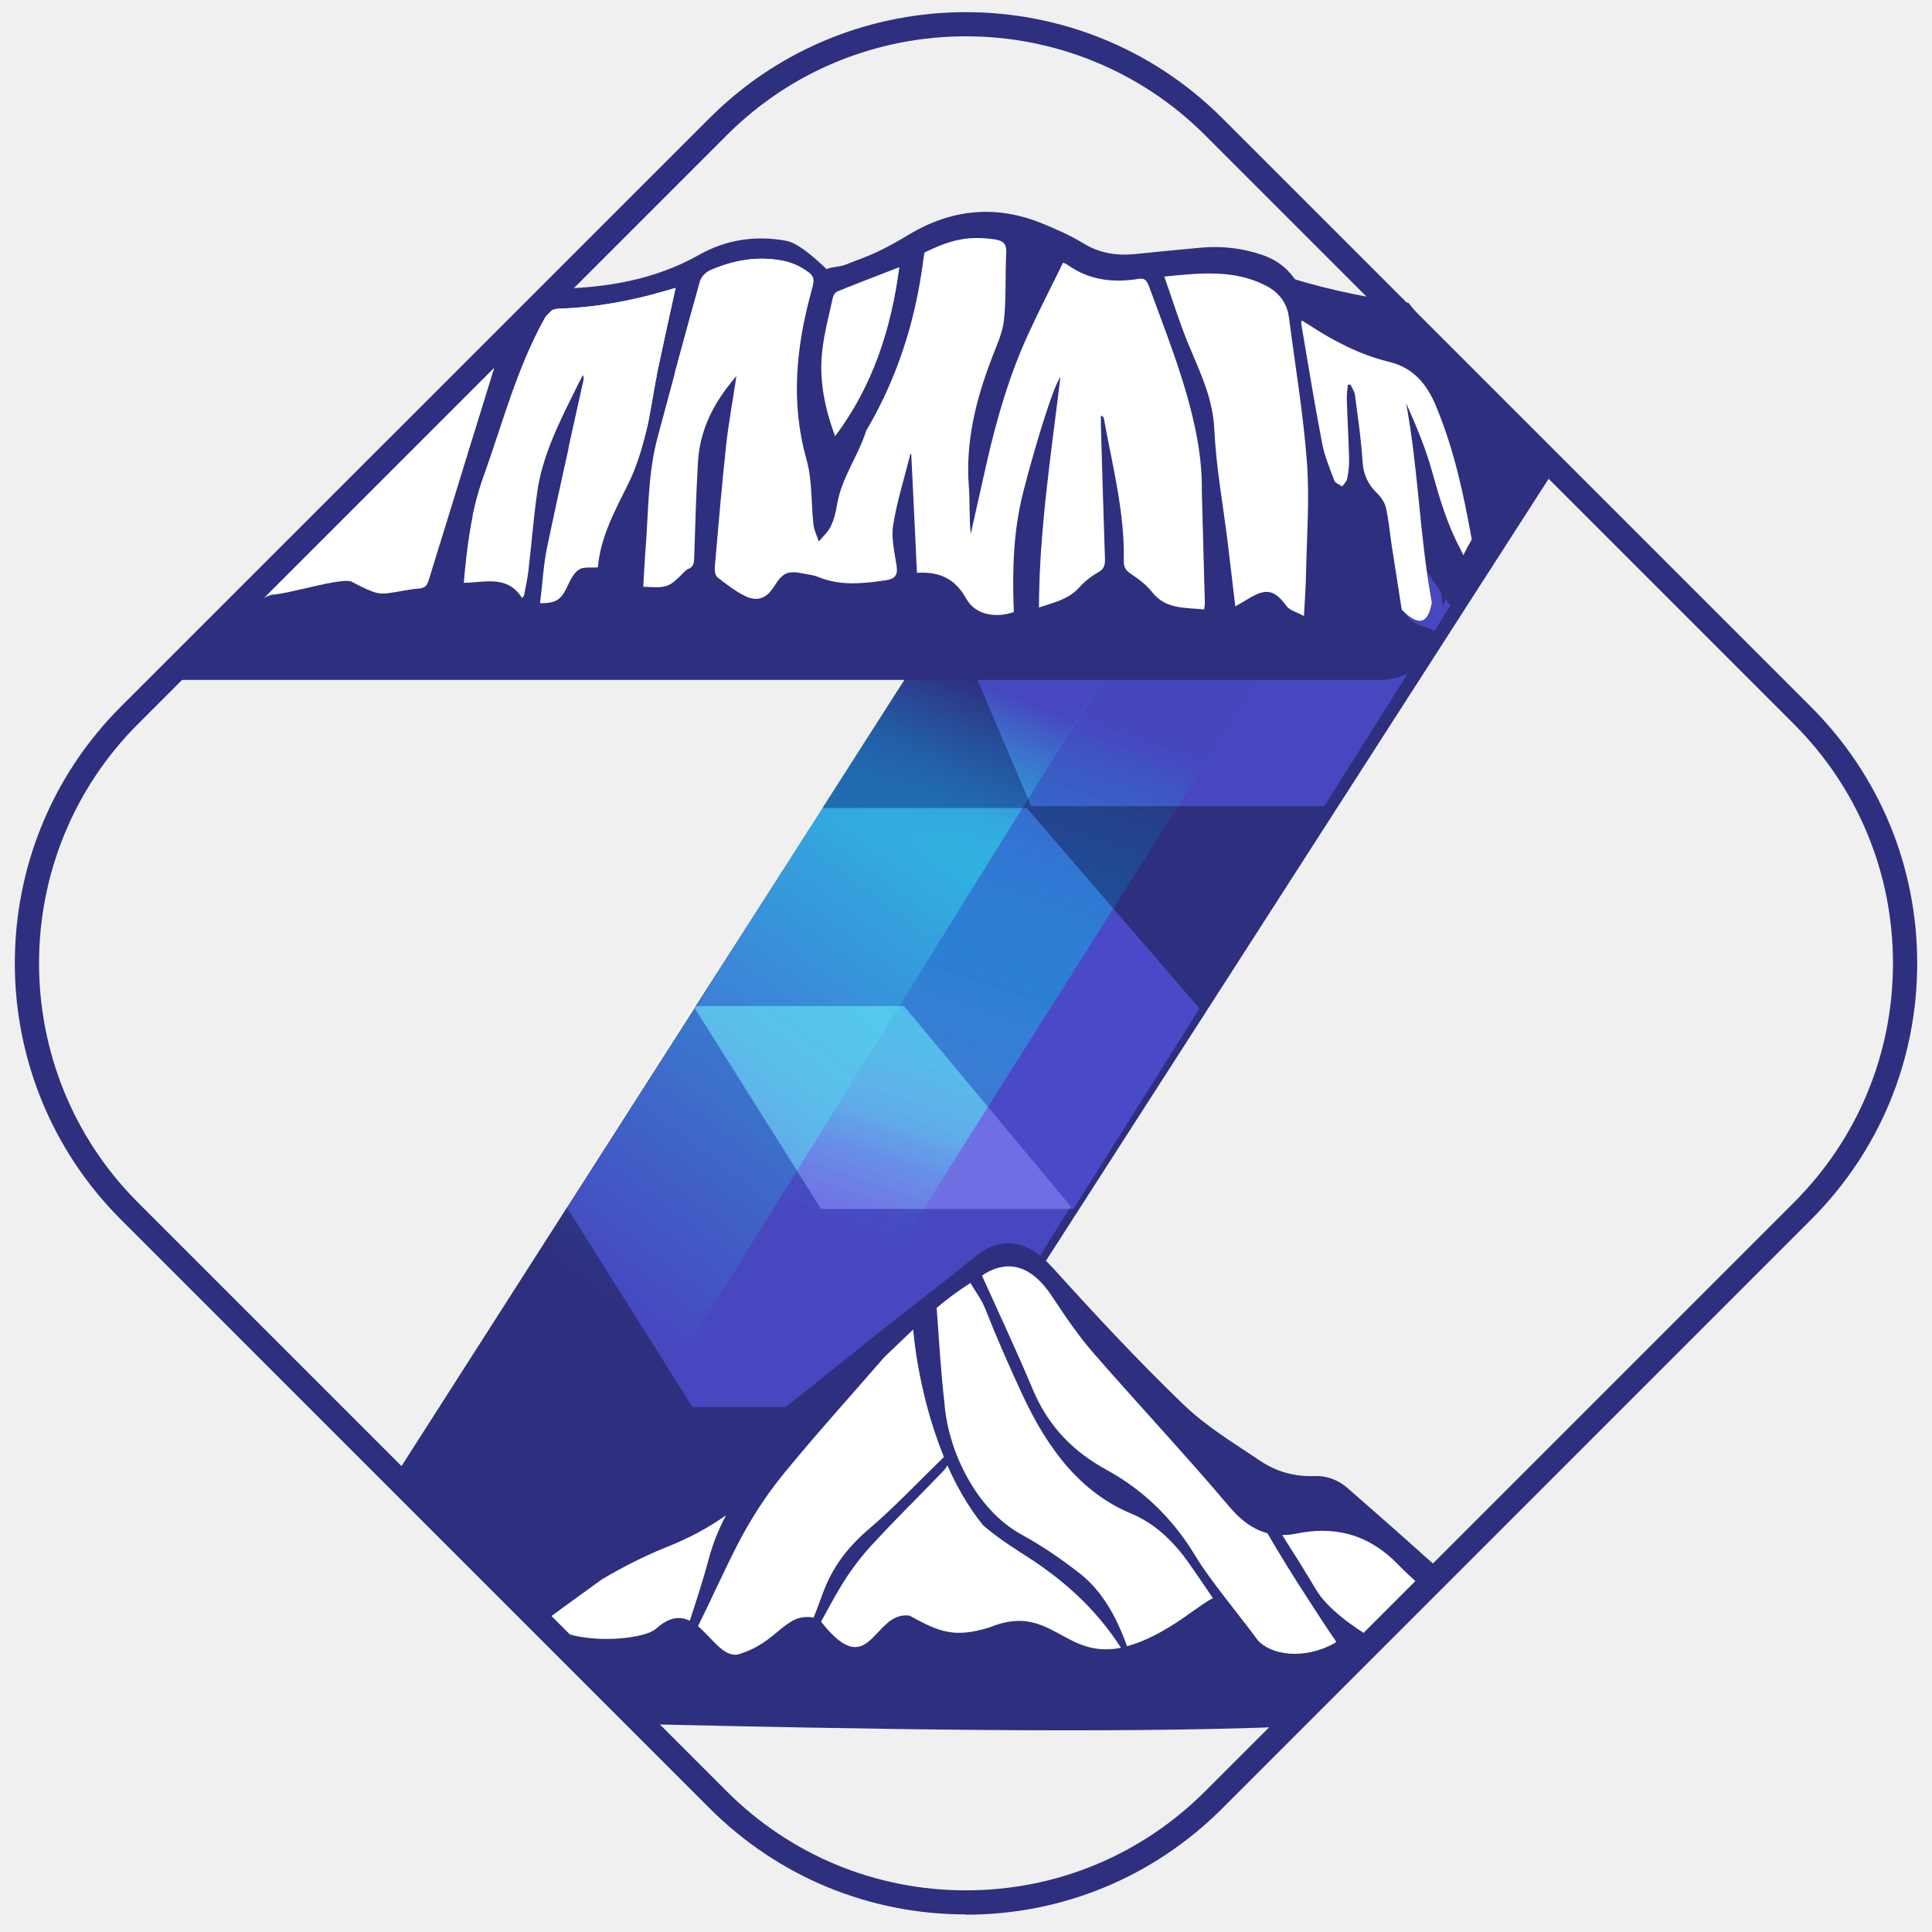
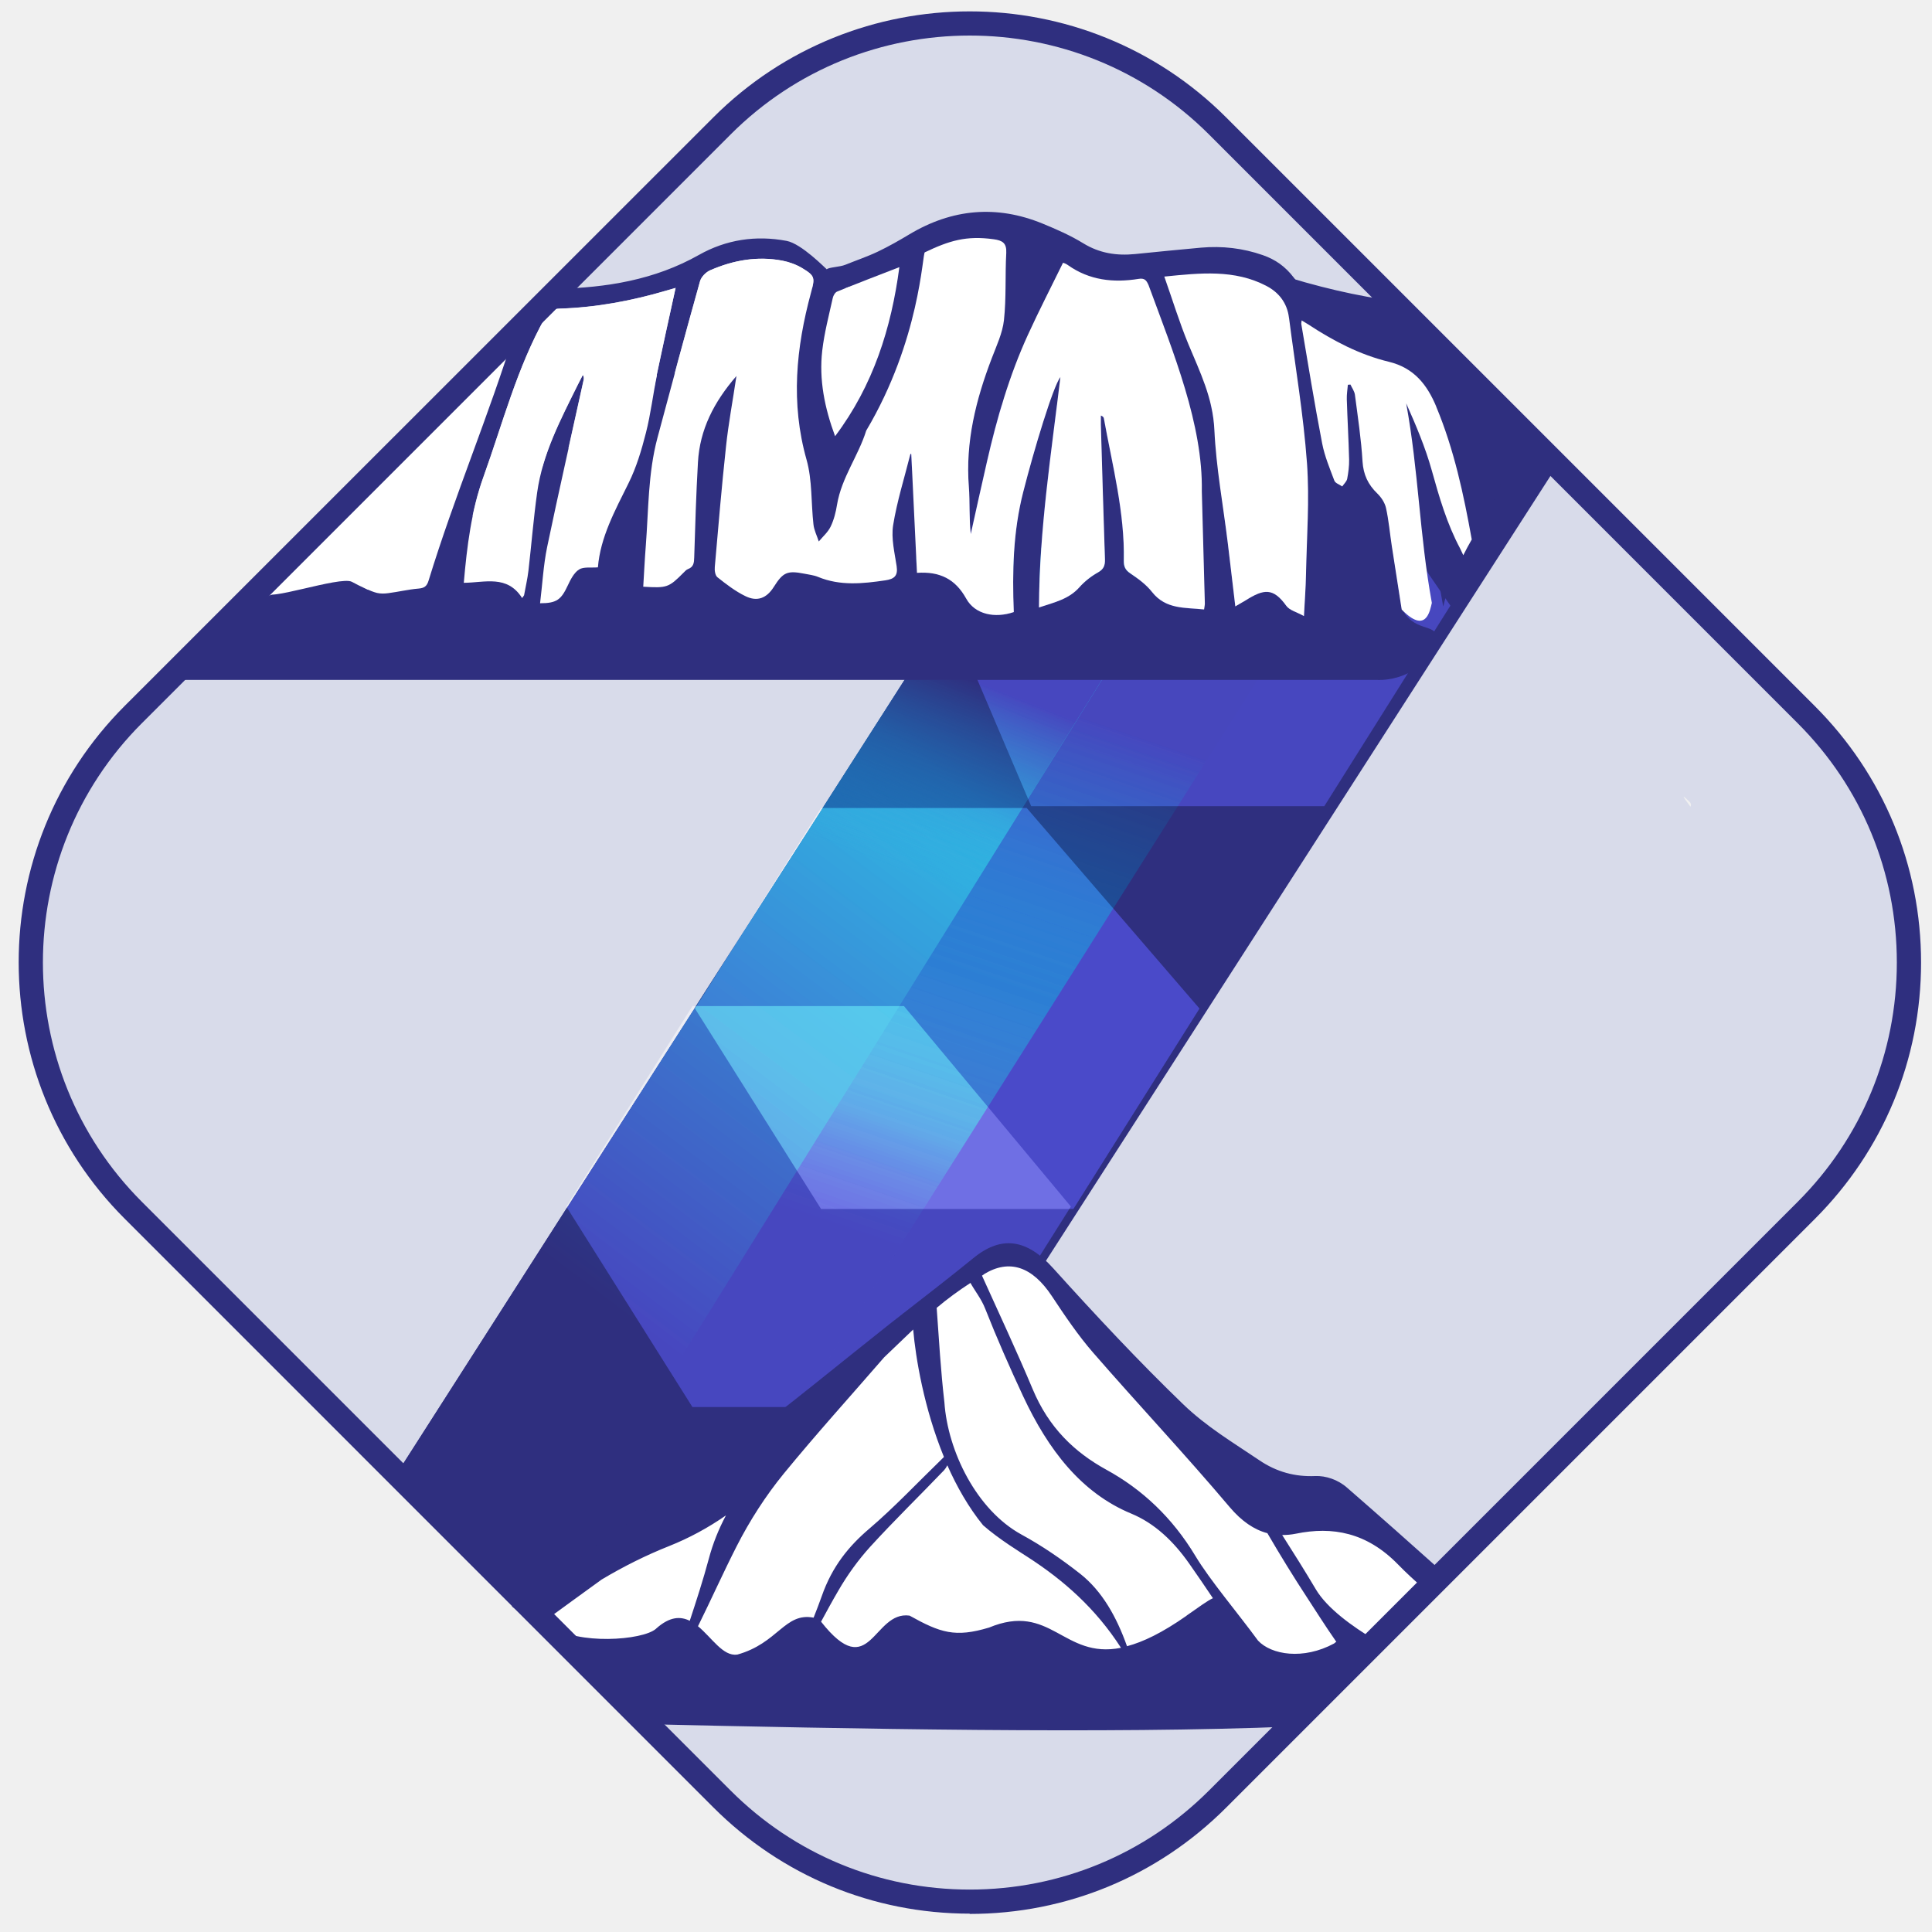
<svg xmlns="http://www.w3.org/2000/svg" id="Layer_1" version="1.1" viewBox="0 0 500 500">
  <defs>
    <style>
      .st0 {
        fill: url(#linear-gradient2);
      }

      .st1, .st2, .st3 {
        fill: #fff;
      }

      .st4 {
        fill: url(#linear-gradient1);
      }

      .st2 {
        opacity: .5;
      }

      .st2, .st5, .st3 {
        isolation: isolate;
      }

      .st2, .st3 {
        mix-blend-mode: overlay;
      }

      .st6 {
        fill: #2f2f7f;
      }

      .st7 {
        fill: url(#linear-gradient3);
      }

      .st3 {
        opacity: .58;
      }

      .st8 {
+         fill: #d8dbea;
+       }
+ 
+       .st9 {
        fill: url(#linear-gradient);
      }
    </style>
-     <linearGradient id="linear-gradient" x1="112.25" y1="386.92" x2="377.55" y2="34.08" gradientTransform="translate(0 2)" gradientUnits="userSpaceOnUse">
+     <linearGradient id="linear-gradient" x1="112.25" y1="-1184.92" x2="377.55" y2="-832.08" gradientTransform="translate(0 -796) scale(1 -1)" gradientUnits="userSpaceOnUse">
      <stop offset="0" stop-color="#2f2f7f" />
      <stop offset="1" stop-color="#2f2f7f" />
    </linearGradient>
-     <linearGradient id="linear-gradient1" x1="286.5" y1="104.7" x2="213.8" y2="317.37" gradientTransform="translate(0 2)" gradientUnits="userSpaceOnUse">
+     <linearGradient id="linear-gradient1" x1="286.5" y1="-902.7" x2="213.8" y2="-1115.37" gradientTransform="translate(0 -796) scale(1 -1)" gradientUnits="userSpaceOnUse">
      <stop offset=".34" stop-color="#2f2f7e" />
      <stop offset=".66" stop-color="#0776b6" stop-opacity=".47" />
      <stop offset=".85" stop-color="#10abe3" stop-opacity=".2" />
      <stop offset=".99" stop-color="#2f2f7f" stop-opacity=".1" />
    </linearGradient>
-     <linearGradient id="linear-gradient2" x1="116.57" y1="389.08" x2="385.78" y2="31.04" gradientTransform="translate(0 2)" gradientUnits="userSpaceOnUse">
+     <linearGradient id="linear-gradient2" x1="116.57" y1="-1187.08" x2="385.78" y2="-829.04" gradientTransform="translate(0 -796) scale(1 -1)" gradientUnits="userSpaceOnUse">
      <stop offset=".15" stop-color="#2f2f7f" />
      <stop offset=".51" stop-color="#1d76bb" />
      <stop offset=".92" stop-color="#2f2f7f" />
    </linearGradient>
-     <linearGradient id="linear-gradient3" x1="243.85" y1="143.68" x2="215.01" y2="216.5" gradientTransform="translate(0 2)" gradientUnits="userSpaceOnUse">
+     <linearGradient id="linear-gradient3" x1="243.85" y1="-941.68" x2="215.01" y2="-1014.5" gradientTransform="translate(0 -796) scale(1 -1)" gradientUnits="userSpaceOnUse">
      <stop offset=".32" stop-color="#2f2f7f" />
      <stop offset="1" stop-color="#1d76bb" stop-opacity="0" />
    </linearGradient>
  </defs>
  <g class="st5">
-     <g id="Layer_11" data-name="Layer_1">
+     <g id="Layer_11">
+       <path class="st8" d="M247.63,492.2c-24.42,0-42.25-7.76-59.53-25.35L29.67,306.33c-35.65-36.29-23.52-91.28,12.13-127.57L188.1,33c35.65-36.29,93.68-36.29,129.33,0l148.47,151.13c17.28,17.59,26.8,40.95,26.8,65.84s-9.52,48.25-26.8,65.84l-148.42,148.21c-17.28,17.59-40.27,30.2-64.72,30.2l.03-.09-5.15-1.93h0ZM465.57,265.38c-21.82,0-.16,23.51-16.64,40.43-.05.05-.11.1-.17.14l-83.04,58.64s-.09.07-.13.11c-32.42,32.87-68-36.01-38.93-8.08.75.72,1.99.08,1.82-.95l-13.41-82.63c16.12,16.41-66.21-7.71-43.41-7.71s-144.67,29.15-130.09,13.16c.12-.13.21-.29.26-.46l17.89-69.01c.05-.2.15-.37.29-.51,17.17-16.37,162.33-36,162.33-59.1,0-21.75-32.03,120.93-49.32,125.34-1.28.33-1.82-1.6-.59-2.07l164.49-63.35c.73-.28.93-1.23.37-1.79-11.93-11.78,49.52,57.8,28.26,57.8l.03.03h0Z" />
      <g>
        <g>
-           <path class="st8" d="M248.51,360.8l154.38-240.17c-8.46-5.67-37.99-41.5-38.37-42.28-9.27-1-19.54-3.04-30.95-6.51-3.04-.94-13.19,6.08-16.38,4.95-37.62-13.44-64.93.5-110.78-2.6l-138.82,97.85c17.41,1.57,167.01,3.19,167.01,3.19l-132.93,207.79c19.8,7.86,33.08,30.79,47.08,45.38.6.63,1.06,1.28,1.47,1.97h138.6c4.32-19.86,10.24-39.5,18.04-58.48h-51.4c-6.2,0-10.09-6.2-6.92-11.12l-.03.03h0Z" />
-           <path class="st4" d="M207.73,362.4L371.36,103.24l-159.55.09s9.99,25.31,12.5,38.68c.75.22,1.47.44,2.22.72,14.19,5.23,22.71,20.48,18.29,34.2-8.99,27.88-22.46,54.44-33.86,81.5-10.43,24.78-25.59,47.11-48.36,63.9-4.98,3.66-10.3,5.92-15.63,6.92-1.6,2-3.23,3.98-5.01,5.92-6.05,6.61-13.12,12.47-18.51,19.51-7.71,10.09-13.16,21.83-16.94,33.92.38.19.75.41,1.13.66,5.58,3.98,27.09,25.25,28.28,27.16,12.81-1,25.5-2.76,38.06-5.83,13.75-3.35,29-7.05,43.44-11.9,10.3-24.4-9.65-36.3-9.65-36.3h-.04Z" />
+           <path class="st9" d="M248.51,360.8l154.38-240.17c-8.46-5.67-37.99-41.5-38.37-42.28-9.27-1-19.54-3.04-30.95-6.51-3.04-.94-13.19,6.08-16.38,4.95-37.62-13.44-64.93.5-110.78-2.6l-138.82,97.85c17.41,1.57,167.01,3.19,167.01,3.19l-132.93,207.79c19.8,7.86,33.08,30.79,47.08,45.38.6.63,1.06,1.28,1.47,1.97h138.6c4.32-19.86,10.24-39.5,18.04-58.48h-51.4c-6.2,0-10.09-6.2-6.92-11.12l-.03.03h0Z" />
+           <path class="st4" d="M207.73,362.4L371.36,103.24l-159.55.09s9.99,25.31,12.5,38.68c.75.22,1.47.44,2.22.72,14.19,5.23,22.71,20.48,18.29,34.2-8.99,27.88-22.46,54.44-33.86,81.5-10.43,24.78-25.59,47.11-48.36,63.9-4.98,3.66-10.3,5.92-15.63,6.92-1.6,2-3.23,3.98-5.01,5.92-6.05,6.61-13.12,12.47-18.51,19.51-7.71,10.09-13.16,21.83-16.94,33.92.38.19.75.41,1.13.66,5.58,3.98,27.09,25.25,28.28,27.16,12.81-1,25.5-2.76,38.06-5.83,13.75-3.35,29-7.05,43.44-11.9,10.3-24.4-9.65-36.3-9.65-36.3h-.04,0Z" />
          <path class="st0" d="M306.36,141.89c-4.23.6-8.68.6-13.12.03-18.73-2.35-38.87,2.19-57.69,2.44h-4.73c-8.27,10.18-16.41,20.42-24.31,30.85h28.06l-132.8,207.6c.91.5,1.82,1.16,2.66,2.04,14.82,15.69,32.7,27.94,45.45,45.51h9.52c19.83-36.9,11.65-70.69,11.65-70.69l135.31-217.81v.03h0Z" />
          <path class="st7" d="M302.89,147.47c-3.79,1.5-7.96,2.51-12.25,2.91-11.53,1.1-22.02,2.1-33.58,0-3.98-.72-7.8-1.79-11.68-2.79-2.19-.63-4.39-1.19-6.61-1.69-3.85-.85-4.42-.91-1.69-.25-2.26-.09-4.45-.41-6.58-.88-8.17,10.05-16.22,20.17-23.99,30.44h28.06l-163.22,255.15h88.04c19.83-36.9,11.65-70.69,11.65-70.69l131.83-212.23v.03h.02Z" />
        </g>
        <g>
          <polygon class="st3" points="265.71 209.11 212.49 209.11 179.86 261.01 212.49 312.88 277.8 312.88 310.43 261.01 265.71 209.11" />
          <polygon class="st2" points="233.95 260.38 179.2 260.38 146.56 312.25 179.2 364.15 244.5 364.15 277.14 312.25 233.95 260.38" />
          <polygon class="st2" points="339.72 104.87 231.94 104.87 244.78 156.74 266.87 208.64 342.73 208.64 375.36 156.74 339.72 104.87" />
        </g>
      </g>
      <g>
-         <path class="st6" d="M385.64,120.03c-4.17-7.67-8.33-15.38-12.4-23.12-2.47-4.73-6.11-7.74-11.18-9.05-2.47-.63-4.95-1.5-7.3-2.54-7.39-3.35-14.82-6.7-19.95-13.5-2.16-2.85-4.76-4.67-7.99-5.79-5.2-1.82-10.52-2.41-15.97-1.94-5.7.5-11.4,1.1-17.1,1.66-4.73.47-9.18-.19-13.41-2.79-3.32-2.04-6.95-3.63-10.56-5.11-11.87-4.85-23.37-3.82-34.42,2.79-2.66,1.6-5.36,3.13-8.11,4.45-2.75,1.32-5.67,2.29-8.52,3.45-1.38.56-4.32.63-4.76,1.16-.41-.31-6.55-6.64-10.4-7.36-7.96-1.5-15.63-.34-22.68,3.63-11.46,6.48-23.99,8.49-36.71,8.77h-.44c-4.42,5.42-9.43,10.49-14.38,15.57-6.14,19.89-12.34,39.9-18.48,59.92-.44,1.44-1.1,1.91-2.57,2.04-2.63.22-5.23.85-7.86,1.19-.97.13-2,.19-2.91-.06-3.63-.91-4.07-1.6-3.04-5.07,2.35-7.92,6.77-21.36,11.28-33.2-1.79,1.72-3.66,3.38-5.51,5.07-2.51,8.49-4.98,16.98-7.49,25.5-.34,1.19-.69,2.38-1.03,3.51-13.09-.28-41.85,9.58-45.17,26.75h309.61c8.33.38,15.97-5.89,15.72-10.9-.19-3.88-6.33-1.25-9.24-7.92-.88-5.73-1.72-11.34-2.57-16.94-.5-3.38-.78-6.8-1.5-10.12-.28-1.38-1.19-2.79-2.22-3.79-2.41-2.38-3.63-5.01-3.85-8.52-.38-5.95-1.22-11.87-1.97-17.79-.13-.94-.75-1.82-1.16-2.69-.22,0-.44.03-.66.06-.09,1.25-.31,2.54-.28,3.79.16,5.39.47,10.77.6,16.16.03,1.69-.19,3.41-.5,5.07-.16.75-.85,1.38-1.28,2.04-.69-.5-1.79-.85-2.04-1.53-1.19-3.26-2.54-6.55-3.16-9.93-1.57-8.39-2.91-16.85-4.32-25.28,10.56,4.45,19.95,10.49,26.94,19.39,2.91,16.6,5.86,33.2,8.8,49.9,1.66-6.73,4.2-13.31,7.99-19.64,1.38-2.29,3.01-4.07,4.79-5.39.28-2.44,1.03-4.64,2.19-6.58-.97-1.75-1.94-3.54-2.88-5.32l.06.03v-.03ZM212.77,90.71c.53-4.57,1.75-9.08,2.72-13.59.13-.63.63-1.44,1.13-1.66,1.03-.44,2.1-.85,3.16-1.25,3.79-.6,8.3-1.28,12.4-1.91-2.26,14.47-6.86,28.28-16.13,40.59-2.66-7.27-4.2-14.6-3.32-22.18h.04ZM154.7,146.81c-1.82.16-3.7-.19-4.89.56-1.32.85-2.22,2.6-2.91,4.13-1.72,3.7-2.88,4.64-7.17,4.6.6-4.89.85-9.77,1.82-14.5,3.01-14.44,6.3-28.82,9.46-43.22.09-.41.13-.81-.19-1.38-.44.88-.91,1.75-1.35,2.63-4.42,8.93-9.08,17.76-10.49,27.78-.97,6.73-1.47,13.53-2.26,20.27-.25,2.13-.75,4.23-1.13,6.36-.16.25-.31.47-.5.72-3.88-6.11-9.68-4.01-15.1-3.95.81-9.46,1.94-18.61,5.14-27.44,4.98-13.88,8.68-28.22,15.94-41.19.94-1.66,1.82-2.26,3.76-2.32,9.4-.31,18.61-2,27.63-4.67.85-.25,1.69-.5,2.38-.69-1.63,7.58-3.32,15.03-4.89,22.55-1.03,4.95-1.6,9.99-2.85,14.91-1.13,4.45-2.47,8.96-4.51,13.06-3.51,7.08-7.27,13.97-7.92,21.77h.03v.02ZM311.59,157.74c-4.92-.5-9.87.06-13.44-4.48-1.5-1.91-3.6-3.48-5.64-4.85-1.32-.88-1.72-1.75-1.69-3.23.25-12.56-2.94-24.65-5.17-36.9-.06-.28-.25-.53-.78-.72v2.35c.34,11.62.66,23.24,1.06,34.89.06,1.53-.28,2.54-1.79,3.35-1.79,1-3.48,2.32-4.82,3.85-2.69,3.1-6.39,3.88-10.46,5.23.09-20.27,3.16-39.84,5.54-59.64-1.94,2.6-6.86,18.92-9.62,29.76-2.63,10.27-2.85,20.67-2.44,31.07-4.85,1.63-10.02.66-12.31-3.48-2.85-5.14-6.86-7.05-12.75-6.67-.5-10.4-.97-20.58-1.47-30.73-.06,0-.16-.03-.22-.06-1.53,6.14-3.48,12.25-4.48,18.48-.53,3.41.38,7.08.91,10.59.38,2.51-.66,3.32-2.91,3.66-5.89.88-11.68,1.5-17.41-.88-1.13-.47-2.41-.6-3.63-.85-4.32-.85-5.42-.38-7.83,3.41-1.85,2.94-4.29,3.92-7.42,2.38-2.57-1.28-4.92-3.07-7.17-4.85-.6-.47-.78-1.82-.69-2.69.91-10.4,1.79-20.83,2.91-31.23.63-5.86,1.72-11.65,2.69-18.17-5.86,6.77-9.49,13.88-9.96,22.33-.47,8.21-.69,16.44-.97,24.65-.03,1.35-.16,2.44-1.6,2.98-.44.16-.78.6-1.16.94-3.85,3.85-4.29,4.01-10.43,3.63.22-3.51.38-7.05.66-10.56.72-9.33.56-18.79,3.01-27.94,3.6-13.53,7.24-27.03,11.03-40.53.31-1.13,1.53-2.38,2.66-2.88,5.98-2.6,12.22-3.73,18.7-2.47,1.75.34,3.54,1,5.07,1.91,3.41,2.04,3.32,2.54,2.29,6.36-3.88,14.28-5.29,28.57-1.16,43.22,1.5,5.32,1.13,11.15,1.79,16.76.19,1.5.91,2.94,1.38,4.42,1.03-1.28,2.38-2.41,3.07-3.85.85-1.75,1.35-3.76,1.66-5.7,1.16-6.92,5.48-12.59,7.55-19.14,3.82-12.18,19.26-40.94,19.45-41.03,6.3-3.01,14.5-1.03,16.6,1.72-.03,3.6-.06,7.17-.44,10.71-.34,3.35-1.91,6.64-3.16,9.87-4.07,10.71-6.83,21.61-5.92,33.23.31,4.04.06,8.11.5,12.25,1.41-6.26,2.79-12.53,4.2-18.76,2.57-11.24,5.76-22.33,10.59-32.82,1.91-4.17,9.93-13.09,11.21-15.69,2.13,3.98,3.41,8.17,3.92,8.52,5.58,3.95,3.85-1.44,10.37-2.54,1.22-.19,5.42-.13,7.33.56,3.63,8.39,12.03,44.23,12.15,49.68.22,9.62.53,19.26.78,28.88,0,.47-.09.97-.19,1.69h.06,0ZM338.22,119.75c.69,9.58-.06,19.26-.25,28.91-.06,3.32-.31,6.64-.53,10.74-1.82-1.03-3.73-1.47-4.57-2.66-3.38-4.76-5.83-4.35-10.56-1.38-.75.47-1.53.91-2.63,1.53-.91-7.77-1.72-15.03-2.72-22.46-1.13-8.43-1.94-16.88-2.88-25.34-.78-7.24-3.85-13.5-6.58-20.05-1.13-2.72-2.13-5.51-3.13-8.36-2.41-8.24,15.41-3.04,23.71,1.32,3.16,1.66,5.36,3.95,6.51,8.33,1.35,9.77,2.82,19.54,3.54,29.38l.09.03h0ZM370.54,121.63c-.85-3.01-1.85-5.95-2.98-8.86,3.63,5.51,6.39,12,7.99,19.73.41,2.04.6,3.98.66,5.86-2.41-5.39-4.07-11.03-5.67-16.73h0Z" />
+         <path class="st6" d="M385.64,120.03c-4.17-7.67-8.33-15.38-12.4-23.12-2.47-4.73-6.11-7.74-11.18-9.05-2.47-.63-4.95-1.5-7.3-2.54-7.39-3.35-14.82-6.7-19.95-13.5-2.16-2.85-4.76-4.67-7.99-5.79-5.2-1.82-10.52-2.41-15.97-1.94-5.7.5-11.4,1.1-17.1,1.66-4.73.47-9.18-.19-13.41-2.79-3.32-2.04-6.95-3.63-10.56-5.11-11.87-4.85-23.37-3.82-34.42,2.79-2.66,1.6-5.36,3.13-8.11,4.45-2.75,1.32-5.67,2.29-8.52,3.45-1.38.56-4.32.63-4.76,1.16-.41-.31-6.55-6.64-10.4-7.36-7.96-1.5-15.63-.34-22.68,3.63-11.46,6.48-23.99,8.49-36.71,8.77h-.44c-4.42,5.42-9.43,10.49-14.38,15.57-6.14,19.89-12.34,39.9-18.48,59.92-.44,1.44-1.1,1.91-2.57,2.04-2.63.22-5.23.85-7.86,1.19-.97.13-2,.19-2.91-.06-3.63-.91-4.07-1.6-3.04-5.07,2.35-7.92,6.77-21.36,11.28-33.2-1.79,1.72-3.66,3.38-5.51,5.07-2.51,8.49-4.98,16.98-7.49,25.5-.34,1.19-.69,2.38-1.03,3.51-13.09-.28-41.85,9.58-45.17,26.75h309.61c8.33.38,15.97-5.89,15.72-10.9-.19-3.88-6.33-1.25-9.24-7.92-.88-5.73-1.72-11.34-2.57-16.94-.5-3.38-.78-6.8-1.5-10.12-.28-1.38-1.19-2.79-2.22-3.79-2.41-2.38-3.63-5.01-3.85-8.52-.38-5.95-1.22-11.87-1.97-17.79-.13-.94-.75-1.82-1.16-2.69-.22,0-.44.03-.66.06-.09,1.25-.31,2.54-.28,3.79.16,5.39.47,10.77.6,16.16.03,1.69-.19,3.41-.5,5.07-.16.75-.85,1.38-1.28,2.04-.69-.5-1.79-.85-2.04-1.53-1.19-3.26-2.54-6.55-3.16-9.93-1.57-8.39-2.91-16.85-4.32-25.28,10.56,4.45,19.95,10.49,26.94,19.39,2.91,16.6,5.86,33.2,8.8,49.9,1.66-6.73,4.2-13.31,7.99-19.64,1.38-2.29,3.01-4.07,4.79-5.39.28-2.44,1.03-4.64,2.19-6.58-.97-1.75-1.94-3.54-2.88-5.32l.06.03v-.03h0ZM212.77,90.71c.53-4.57,1.75-9.08,2.72-13.59.13-.63.63-1.44,1.13-1.66,1.03-.44,2.1-.85,3.16-1.25,3.79-.6,8.3-1.28,12.4-1.91-2.26,14.47-6.86,28.28-16.13,40.59-2.66-7.27-4.2-14.6-3.32-22.18h.04ZM154.7,146.81c-1.82.16-3.7-.19-4.89.56-1.32.85-2.22,2.6-2.91,4.13-1.72,3.7-2.88,4.64-7.17,4.6.6-4.89.85-9.77,1.82-14.5,3.01-14.44,6.3-28.82,9.46-43.22.09-.41.13-.81-.19-1.38-.44.88-.91,1.75-1.35,2.63-4.42,8.93-9.08,17.76-10.49,27.78-.97,6.73-1.47,13.53-2.26,20.27-.25,2.13-.75,4.23-1.13,6.36-.16.25-.31.47-.5.72-3.88-6.11-9.68-4.01-15.1-3.95.81-9.46,1.94-18.61,5.14-27.44,4.98-13.88,8.68-28.22,15.94-41.19.94-1.66,1.82-2.26,3.76-2.32,9.4-.31,18.61-2,27.63-4.67.85-.25,1.69-.5,2.38-.69-1.63,7.58-3.32,15.03-4.89,22.55-1.03,4.95-1.6,9.99-2.85,14.91-1.13,4.45-2.47,8.96-4.51,13.06-3.51,7.08-7.27,13.97-7.92,21.77h.03v.02h0ZM311.59,157.74c-4.92-.5-9.87.06-13.44-4.48-1.5-1.91-3.6-3.48-5.64-4.85-1.32-.88-1.72-1.75-1.69-3.23.25-12.56-2.94-24.65-5.17-36.9-.06-.28-.25-.53-.78-.72v2.35c.34,11.62.66,23.24,1.06,34.89.06,1.53-.28,2.54-1.79,3.35-1.79,1-3.48,2.32-4.82,3.85-2.69,3.1-6.39,3.88-10.46,5.23.09-20.27,3.16-39.84,5.54-59.64-1.94,2.6-6.86,18.92-9.62,29.76-2.63,10.27-2.85,20.67-2.44,31.07-4.85,1.63-10.02.66-12.31-3.48-2.85-5.14-6.86-7.05-12.75-6.67-.5-10.4-.97-20.58-1.47-30.73-.06,0-.16-.03-.22-.06-1.53,6.14-3.48,12.25-4.48,18.48-.53,3.41.38,7.08.91,10.59.38,2.51-.66,3.32-2.91,3.66-5.89.88-11.68,1.5-17.41-.88-1.13-.47-2.41-.6-3.63-.85-4.32-.85-5.42-.38-7.83,3.41-1.85,2.94-4.29,3.92-7.42,2.38-2.57-1.28-4.92-3.07-7.17-4.85-.6-.47-.78-1.82-.69-2.69.91-10.4,1.79-20.83,2.91-31.23.63-5.86,1.72-11.65,2.69-18.17-5.86,6.77-9.49,13.88-9.96,22.33-.47,8.21-.69,16.44-.97,24.65-.03,1.35-.16,2.44-1.6,2.98-.44.16-.78.6-1.16.94-3.85,3.85-4.29,4.01-10.43,3.63.22-3.51.38-7.05.66-10.56.72-9.33.56-18.79,3.01-27.94,3.6-13.53,7.24-27.03,11.03-40.53.31-1.13,1.53-2.38,2.66-2.88,5.98-2.6,12.22-3.73,18.7-2.47,1.75.34,3.54,1,5.07,1.91,3.41,2.04,3.32,2.54,2.29,6.36-3.88,14.28-5.29,28.57-1.16,43.22,1.5,5.32,1.13,11.15,1.79,16.76.19,1.5.91,2.94,1.38,4.42,1.03-1.28,2.38-2.41,3.07-3.85.85-1.75,1.35-3.76,1.66-5.7,1.16-6.92,5.48-12.59,7.55-19.14,3.82-12.18,19.26-40.94,19.45-41.03,6.3-3.01,14.5-1.03,16.6,1.72-.03,3.6-.06,7.17-.44,10.71-.34,3.35-1.91,6.64-3.16,9.87-4.07,10.71-6.83,21.61-5.92,33.23.31,4.04.06,8.11.5,12.25,1.41-6.26,2.79-12.53,4.2-18.76,2.57-11.24,5.76-22.33,10.59-32.82,1.91-4.17,9.93-13.09,11.21-15.69,2.13,3.98,3.41,8.17,3.92,8.52,5.58,3.95,3.85-1.44,10.37-2.54,1.22-.19,5.42-.13,7.33.56,3.63,8.39,12.03,44.23,12.15,49.68.22,9.62.53,19.26.78,28.88,0,.47-.09.97-.19,1.69h.06,0ZM338.22,119.75c.69,9.58-.06,19.26-.25,28.91-.06,3.32-.31,6.64-.53,10.74-1.82-1.03-3.73-1.47-4.57-2.66-3.38-4.76-5.83-4.35-10.56-1.38-.75.47-1.53.91-2.63,1.53-.91-7.77-1.72-15.03-2.72-22.46-1.13-8.43-1.94-16.88-2.88-25.34-.78-7.24-3.85-13.5-6.58-20.05-1.13-2.72-2.13-5.51-3.13-8.36-2.41-8.24,15.41-3.04,23.71,1.32,3.16,1.66,5.36,3.95,6.51,8.33,1.35,9.77,2.82,19.54,3.54,29.38l.09.03h0ZM370.54,121.63c-.85-3.01-1.85-5.95-2.98-8.86,3.63,5.51,6.39,12,7.99,19.73.41,2.04.6,3.98.66,5.86-2.41-5.39-4.07-11.03-5.67-16.73h0Z" />
        <g>
          <path class="st1" d="M297.22,73.74c-.53-1.22-1.03-1.82-2.54-1.57-6.51,1.06-12.75.38-18.32-3.57-.5-.38-1.13-.56-1.25-.6-3.1,6.33-6.23,12.4-9.08,18.64-4.82,10.52-8.02,21.58-10.59,32.82-1.44,6.26-2.82,12.53-4.2,18.76-.47-4.1-.19-8.21-.5-12.25-.91-11.62,1.82-22.52,5.92-33.23,1.22-3.23,2.79-6.51,3.16-9.87.63-5.76.28-11.62.6-17.41.13-2.57-1-3.23-3.23-3.54-7.14-1-11.56.38-17.85,3.38-.63.28-1.22,22.68-15.16,46.14-2.04,6.55-6.39,12.18-7.55,19.14-.31,1.94-.81,3.95-1.66,5.7-.69,1.44-2,2.57-3.07,3.85-.47-1.47-1.22-2.91-1.38-4.42-.63-5.58-.28-11.43-1.79-16.76-4.13-14.63-2.72-28.91,1.16-43.22,1.03-3.82,1.1-4.32-2.29-6.36-1.53-.91-3.32-1.57-5.07-1.91-6.48-1.25-12.75-.13-18.7,2.47-1.13.47-2.35,1.72-2.66,2.88-3.76,13.47-7.42,27-11.03,40.53-2.44,9.15-2.29,18.61-3.01,27.94-.28,3.51-.44,7.05-.66,10.56,6.14.38,6.61.22,10.43-3.63.34-.34.72-.78,1.16-.94,1.44-.53,1.57-1.63,1.6-2.98.25-8.21.5-16.44.97-24.65.47-8.43,4.1-15.57,9.96-22.33-.97,6.51-2.07,12.31-2.69,18.17-1.13,10.4-2,20.8-2.91,31.23-.09.91.09,2.22.69,2.69,2.26,1.79,4.6,3.6,7.17,4.85,3.13,1.57,5.58.56,7.42-2.38,2.38-3.76,3.48-4.26,7.83-3.41,1.22.25,2.51.38,3.63.85,5.7,2.35,11.53,1.75,17.41.88,2.29-.34,3.29-1.16,2.91-3.66-.53-3.51-1.44-7.2-.91-10.59,1-6.23,2.94-12.31,4.48-18.48.06,0,.16.03.22.06.5,10.15.97,20.33,1.47,30.73,5.89-.38,9.9,1.53,12.75,6.67,2.29,4.13,7.45,5.14,12.31,3.48-.41-10.4-.19-20.8,2.44-31.07,2.76-10.84,7.67-27.16,9.62-29.76-2.35,19.8-5.45,39.37-5.54,59.64,4.07-1.35,7.74-2.16,10.46-5.23,1.35-1.53,3.04-2.85,4.82-3.85,1.5-.85,1.82-1.82,1.79-3.35-.38-11.62-.72-23.24-1.06-34.89v-2.35c.53.19.72.44.78.72,2.22,12.22,5.42,24.34,5.17,36.9,0,1.47.38,2.35,1.69,3.23,2.04,1.38,4.13,2.91,5.64,4.85,3.57,4.51,8.52,3.95,13.44,4.48.09-.72.22-1.22.19-1.69-.25-9.62-.53-19.26-.78-28.88.31-17.26-7.3-35.71-13.81-53.43v.03h0Z" />
-           <path class="st1" d="M169.96,97.07c1.57-7.52,3.23-15,4.89-22.55-.69.19-1.53.44-2.38.69-9.02,2.66-18.23,4.39-27.63,4.67-1.94.06-2.85.69-3.76,2.32-7.27,13-10.96,27.34-15.94,41.19-3.16,8.83-4.29,17.98-5.11,27.44,5.42-.03,11.21-2.16,15.1,3.95.16-.25.31-.47.5-.72.38-2.13.88-4.23,1.13-6.36.78-6.77,1.32-13.56,2.26-20.27,1.41-10.02,6.08-18.86,10.49-27.78.44-.88.88-1.75,1.35-2.63.31.6.28,1,.19,1.38-3.16,14.41-6.45,28.78-9.46,43.22-.97,4.73-1.22,9.62-1.82,14.5,4.29,0,5.45-.91,7.17-4.6.72-1.53,1.6-3.29,2.91-4.13,1.16-.75,3.07-.41,4.89-.56.63-7.8,4.42-14.69,7.92-21.77,2.04-4.1,3.38-8.61,4.51-13.06,1.25-4.89,1.82-9.93,2.85-14.91h-.06v-.02Z" />
-           <path class="st1" d="M333.58,82.19c-.47-3.79-2.63-6.51-5.79-8.17-8.27-4.35-17.13-3.38-26.47-2.44,2.16,6.11,3.92,11.9,6.23,17.48,2.98,7.17,6.36,13.97,6.73,22.14.44,9.83,2.29,19.61,3.48,29.41.66,5.32,1.25,10.68,1.94,16.32,1.06-.63,1.85-1.06,2.63-1.53,4.73-2.98,7.14-3.38,10.56,1.38.85,1.19,2.76,1.63,4.57,2.66.22-4.13.47-7.42.53-10.74.19-9.65.94-19.33.25-28.91-.91-12.56-3.04-25.03-4.64-37.52l-.03-.06v-.02Z" />
+           <path class="st1" d="M169.96,97.07c1.57-7.52,3.23-15,4.89-22.55-.69.19-1.53.44-2.38.69-9.02,2.66-18.23,4.39-27.63,4.67-1.94.06-2.85.69-3.76,2.32-7.27,13-10.96,27.34-15.94,41.19-3.16,8.83-4.29,17.98-5.11,27.44,5.42-.03,11.21-2.16,15.1,3.95.16-.25.31-.47.5-.72.38-2.13.88-4.23,1.13-6.36.78-6.77,1.32-13.56,2.26-20.27,1.41-10.02,6.08-18.86,10.49-27.78.44-.88.88-1.75,1.35-2.63.31.6.28,1,.19,1.38-3.16,14.41-6.45,28.78-9.46,43.22-.97,4.73-1.22,9.62-1.82,14.5,4.29,0,5.45-.91,7.17-4.6.72-1.53,1.6-3.29,2.91-4.13,1.16-.75,3.07-.41,4.89-.56.63-7.8,4.42-14.69,7.92-21.77,2.04-4.1,3.38-8.61,4.51-13.06,1.25-4.89,1.82-9.93,2.85-14.91h-.06v-.02h0Z" />
+           <path class="st1" d="M333.58,82.19c-.47-3.79-2.63-6.51-5.79-8.17-8.27-4.35-17.13-3.38-26.47-2.44,2.16,6.11,3.92,11.9,6.23,17.48,2.98,7.17,6.36,13.97,6.73,22.14.44,9.83,2.29,19.61,3.48,29.41.66,5.32,1.25,10.68,1.94,16.32,1.06-.63,1.85-1.06,2.63-1.53,4.73-2.98,7.14-3.38,10.56,1.38.85,1.19,2.76,1.63,4.57,2.66.22-4.13.47-7.42.53-10.74.19-9.65.94-19.33.25-28.91-.91-12.56-3.04-25.03-4.64-37.52l-.03-.06v-.02h0Z" />
          <path class="st1" d="M371.7,105.22c-2.38-5.7-5.79-10.02-12.25-11.59-7.55-1.82-14.41-5.42-20.89-9.68-.53-.34-1.06-.66-1.69-1.03-.06.47-.13.75-.09.97,1.75,10.3,3.41,20.61,5.39,30.85.63,3.29,1.97,6.48,3.16,9.65.25.66,1.32,1,2.04,1.5.44-.66,1.13-1.25,1.28-1.97.31-1.63.53-3.29.5-4.95-.13-5.23-.44-10.46-.6-15.69-.03-1.22.16-2.44.28-3.7.22,0,.44-.03.66-.06.41.88,1.03,1.72,1.16,2.63.75,5.76,1.63,11.5,1.97,17.29.22,3.41,1.44,5.98,3.85,8.3,1,.97,1.91,2.35,2.22,3.7.72,3.23,1,6.55,1.5,9.83.85,5.45,1.69,10.9,2.57,16.48,6.33,6.48,7.3.34,7.8-1.72-3.23-17.79-3.41-33.98-6.64-51.65,2.51,5.64,4.95,11.37,6.61,17.32,1.94,6.95,3.92,13.84,7.36,20.27.28.56.53,1.16.81,1.72.69-1.38,1.41-2.72,2.19-4.07-2.1-11.68-4.57-23.27-9.18-34.33l-.03-.06h.02Z" />
-           <path class="st1" d="M126.14,88.05c-.19,2.85-55.25,61.64-56.97,65.09-1.53,3.04,18.89-4.17,21.89-2.57,2.32,1.25,4.85,2.47,6.51,2.88.94.22,1.97.19,2.91.06,2.63-.34,5.23-.97,7.86-1.19,1.47-.13,2.13-.6,2.57-2.04,6.8-22.18,13.66-44.32,20.45-66.31-1.6,1.44-3.32,2.85-5.2,4.07h-.03,0Z" />
+           <path class="st1" d="M118.3,100.7c-.19,2.85-47.41,48.99-49.13,52.44-1.53,3.04,18.89-4.17,21.89-2.57,2.32,1.25,4.85,2.47,6.51,2.88.94.22,1.97.19,2.91.06,2.63-.34,5.23-.97,7.86-1.19,1.47-.13,2.13-.6,2.57-2.04,6.8-22.18,15.6-42.72,22.39-64.71-1.6,1.44-2.55,1.52-4.43,2.74l-2.74,3-1.83,2.61-6,6.78Z" />
          <path class="st1" d="M232.69,69.16c-5.51,2.13-10.81,4.17-16.04,6.3-.53.22-1,1.03-1.13,1.66-1,4.51-2.19,9.02-2.72,13.59-.88,7.58.63,14.91,3.32,22.18,9.93-13.19,14.56-28.1,16.63-43.72h-.06Z" />
        </g>
      </g>
      <g>
        <path class="st1" d="M351.87,427.83c3.6-4.26,8.21-7.39,12.03-11.43,2.72-2.85,5.11-5.58,7.86-8.14-10.18-7.83-20.89-14.5-31.98-19.95-16.94-8.33-35.52-14.35-48.39-30.88-9.3-11.96-16.48-29.85-29.47-31.89-7.92-1.25-15.54,7.58-22.18,13.34-17.98,15.6-34.64,32.26-54.47,42.16-3.45,6.83-9.55,12.25-18.82,14.41-4.92,1.13-11.75,9.02-16.38,12.59-4.51,3.48-9.21,6.48-14,9.33.63.34,1.22.75,1.82,1.22,4.35,3.45,8.36,7.17,12.03,11.37,55.69-.34,147.65-.94,201.4-1.28.19-.28.34-.56.56-.81v-.03h0Z" />
-         <path class="st6" d="M336.34,443.02c6.14-6.55,13.03-12.31,19.45-18.61-5.79-3.48-12.31-8.14-15.25-13.09-2.82-4.76-5.76-9.43-8.71-14.06,1.16,0,2.32-.09,3.54-.34,9.46-1.94,18.32-.34,26.4,7.92,2.16,2.22,4.42,4.29,6.7,6.26,1.5-1.53,3.04-3.01,4.67-4.42-8.14-7.3-16.32-14.53-24.52-21.67-2.35-2.07-5.51-3.13-8.27-3.01-5.14.22-9.96-1.03-14.5-4.13-6.67-4.51-13.56-8.58-19.67-14.47-11.5-11.09-22.61-22.99-33.58-35.14-6.73-7.49-13.31-8.71-20.7-2.66-5.98,4.89-12.03,9.52-18.07,14.25h-.06s-.16.13-.22.22c-1.1.85-2.16,1.69-3.26,2.54-13.19,10.43-26.25,21.27-39.62,31.2-2,1.47-35.49,25.56-58.2,41.91,10.77,8.43,22.55,17.67,31.82,27.66.75.81,1.35,1.79,1.82,2.82,54.47,1.22,120.81,2.57,168.13.63.44-1.41,1.13-2.69,2.13-3.76l-.03-.03v-.02ZM254.65,329.76c6.55-4.01,12.5-2,17.57,5.67,3.38,5.11,6.83,10.21,10.65,14.6,11.71,13.47,23.8,26.31,35.39,40.03,3.1,3.66,6.33,5.83,9.74,6.73,3.32,5.7,6.77,11.31,10.34,16.76,1.85,2.82,4.6,7.2,7.49,11.34-.19.16-.38.25-.56.44-7.99,4.32-16.26,2.94-19.7-.75-5.32-7.27-12.4-15.57-16.22-21.93-5.98-9.93-13.78-17.23-23.05-22.3-8.21-4.51-14.88-10.87-19.04-20.83-4.17-9.93-8.71-19.61-13.12-29.38.19-.13.38-.25.56-.38h-.05ZM169.8,421.5c-3.48,3.1-20.67,4.2-26.87-.66-.75-.47-1.38-.91-1.91-1.38,4.57-3.35,9.68-7.05,14.69-10.68,5.67-3.38,11.5-6.3,17.51-8.68,5.11-2.04,9.99-4.67,14.66-7.92-1.85,3.48-3.38,7.2-4.48,11.37-1.44,5.36-3.16,10.65-4.89,15.91-2.41-1.19-5.17-1.13-8.68,2l-.03.03h0ZM190.76,428.2c-3.63.53-6.55-4.39-10.12-7.33,3.41-6.89,6.55-13.91,9.99-20.67,3.41-6.7,7.55-13.12,12.18-18.79,8.43-10.3,17.32-20.11,26-30.13,2.51-2.41,5.01-4.82,7.52-7.2.63,7.27,2.79,20.36,7.96,32.98l-.75.75c-6.17,5.98-12.15,12.34-18.54,17.79-5.26,4.48-9.62,9.71-12.34,17.51-.66,1.88-1.38,3.7-2.1,5.54-7.49-1.44-9.15,6.64-19.83,9.58l.03-.03ZM255.94,421.22c-8.74,2.63-12.56,1.35-20.55-3.1-9.49-1.32-10.12,17.82-22.9,1.57,1.47-2.72,2.94-5.42,4.48-8.05,2.41-4.17,5.23-8.02,8.24-11.34,6.23-6.83,12.75-13.16,19.11-19.8.31-.34.6-.78.85-1.28,2.44,5.51,5.48,10.87,9.24,15.5,4.07,3.6,9.9,7.14,11.65,8.3,9.11,5.89,17.45,13.16,24.05,23.43-15,2.98-18.14-11.93-34.23-5.2l.06-.03h0ZM307.08,418.15c-6.3,4.42-11.28,6.8-15.41,7.89-2.72-7.64-6.45-14.25-12.06-18.7-4.89-3.85-9.99-7.33-15.22-10.18-11.65-6.36-19.11-21.58-19.98-34.23-.94-8.11-1.41-16.29-2-24.46,2.82-2.38,5.76-4.51,8.74-6.45,1.25,2.22,2.82,4.13,3.82,6.67,3.04,7.71,6.36,15.25,9.83,22.68,6.48,13.84,15.03,24.99,27.97,30.35,6.05,2.51,10.9,7.11,14.97,12.9,2.04,2.91,4.04,5.83,6.01,8.77.06.06.09.16.16.22-1.44.66-3.41,2.13-6.83,4.51v.03h0Z" />
+         <path class="st6" d="M336.34,443.02c6.14-6.55,13.03-12.31,19.45-18.61-5.79-3.48-12.31-8.14-15.25-13.09-2.82-4.76-5.76-9.43-8.71-14.06,1.16,0,2.32-.09,3.54-.34,9.46-1.94,18.32-.34,26.4,7.92,2.16,2.22,4.42,4.29,6.7,6.26,1.5-1.53,3.04-3.01,4.67-4.42-8.14-7.3-16.32-14.53-24.52-21.67-2.35-2.07-5.51-3.13-8.27-3.01-5.14.22-9.96-1.03-14.5-4.13-6.67-4.51-13.56-8.58-19.67-14.47-11.5-11.09-22.61-22.99-33.58-35.14-6.73-7.49-13.31-8.71-20.7-2.66-5.98,4.89-12.03,9.52-18.07,14.25h-.06s-.16.13-.22.22c-1.1.85-2.16,1.69-3.26,2.54-13.19,10.43-26.25,21.27-39.62,31.2-2,1.47-35.49,25.56-58.2,41.91,10.77,8.43,22.55,17.67,31.82,27.66.75.81,1.35,1.79,1.82,2.82,54.47,1.22,120.81,2.57,168.13.63.44-1.41,1.13-2.69,2.13-3.76l-.03-.03v-.02h0ZM254.65,329.76c6.55-4.01,12.5-2,17.57,5.67,3.38,5.11,6.83,10.21,10.65,14.6,11.71,13.47,23.8,26.31,35.39,40.03,3.1,3.66,6.33,5.83,9.74,6.73,3.32,5.7,6.77,11.31,10.34,16.76,1.85,2.82,4.6,7.2,7.49,11.34-.19.16-.38.25-.56.44-7.99,4.32-16.26,2.94-19.7-.75-5.32-7.27-12.4-15.57-16.22-21.93-5.98-9.93-13.78-17.23-23.05-22.3-8.21-4.51-14.88-10.87-19.04-20.83-4.17-9.93-8.71-19.61-13.12-29.38.19-.13.38-.25.56-.38h-.05,0ZM169.8,421.5c-3.48,3.1-20.67,4.2-26.87-.66-.75-.47-1.38-.91-1.91-1.38,4.57-3.35,9.68-7.05,14.69-10.68,5.67-3.38,11.5-6.3,17.51-8.68,5.11-2.04,9.99-4.67,14.66-7.92-1.85,3.48-3.38,7.2-4.48,11.37-1.44,5.36-3.16,10.65-4.89,15.91-2.41-1.19-5.17-1.13-8.68,2l-.03.03h0ZM190.76,428.2c-3.63.53-6.55-4.39-10.12-7.33,3.41-6.89,6.55-13.91,9.99-20.67,3.41-6.7,7.55-13.12,12.18-18.79,8.43-10.3,17.32-20.11,26-30.13,2.51-2.41,5.01-4.82,7.52-7.2.63,7.27,2.79,20.36,7.96,32.98l-.75.75c-6.17,5.98-12.15,12.34-18.54,17.79-5.26,4.48-9.62,9.71-12.34,17.51-.66,1.88-1.38,3.7-2.1,5.54-7.49-1.44-9.15,6.64-19.83,9.58l.03-.03ZM255.94,421.22c-8.74,2.63-12.56,1.35-20.55-3.1-9.49-1.32-10.12,17.82-22.9,1.57,1.47-2.72,2.94-5.42,4.48-8.05,2.41-4.17,5.23-8.02,8.24-11.34,6.23-6.83,12.75-13.16,19.11-19.8.31-.34.6-.78.85-1.28,2.44,5.51,5.48,10.87,9.24,15.5,4.07,3.6,9.9,7.14,11.65,8.3,9.11,5.89,17.45,13.16,24.05,23.43-15,2.98-18.14-11.93-34.23-5.2l.06-.03h0ZM307.08,418.15c-6.3,4.42-11.28,6.8-15.41,7.89-2.72-7.64-6.45-14.25-12.06-18.7-4.89-3.85-9.99-7.33-15.22-10.18-11.65-6.36-19.11-21.58-19.98-34.23-.94-8.11-1.41-16.29-2-24.46,2.82-2.38,5.76-4.51,8.74-6.45,1.25,2.22,2.82,4.13,3.82,6.67,3.04,7.71,6.36,15.25,9.83,22.68,6.48,13.84,15.03,24.99,27.97,30.35,6.05,2.51,10.9,7.11,14.97,12.9,2.04,2.91,4.04,5.83,6.01,8.77.06.06.09.16.16.22-1.44.66-3.41,2.13-6.83,4.51v.03h0Z" />
      </g>
-       <path class="st6" d="M249.98,495.45c-25.06,0-48.64-9.77-66.37-27.5L31.27,315.6c-36.58-36.58-36.58-96.13,0-132.71L183.61,30.58c36.58-36.58,96.13-36.58,132.71,0l152.35,152.35c17.73,17.73,27.5,41.28,27.5,66.37s-9.77,48.64-27.5,66.37l-152.35,152.35c-17.73,17.73-41.28,27.5-66.37,27.5l.03-.06h0ZM249.98,9.4c-22.43,0-44.85,8.52-61.92,25.62L35.71,187.37c-34.14,34.14-34.14,89.7,0,123.85l152.35,152.35c16.54,16.54,38.53,25.65,61.92,25.65s45.38-9.11,61.92-25.65l152.35-152.35c16.54-16.54,25.65-38.53,25.65-61.92s-9.11-45.38-25.65-61.92L311.91,35.02c-17.07-17.07-39.5-25.62-61.92-25.62h-.01Z" />
+       <path class="st6" d="M250.98,495.25c-25.06,0-48.64-9.77-66.37-27.5L32.27,315.4c-36.58-36.58-36.58-96.13,0-132.71L184.61,30.38c36.58-36.58,96.13-36.58,132.71,0l152.35,152.35c17.73,17.73,27.5,41.28,27.5,66.37s-9.77,48.64-27.5,66.37l-152.35,152.35c-17.73,17.73-41.28,27.5-66.37,27.5l.03-.06h0ZM250.98,9.2c-22.43,0-44.85,8.52-61.92,25.62L36.71,187.17c-34.14,34.14-34.14,89.7,0,123.85l152.35,152.35c16.54,16.54,38.53,25.65,61.92,25.65s45.38-9.11,61.92-25.65l152.35-152.35c16.54-16.54,25.65-38.53,25.65-61.92s-9.11-45.38-25.65-61.92L312.91,34.82c-17.07-17.07-39.5-25.62-61.92-25.62h-.01Z" />
    </g>
  </g>
</svg>
